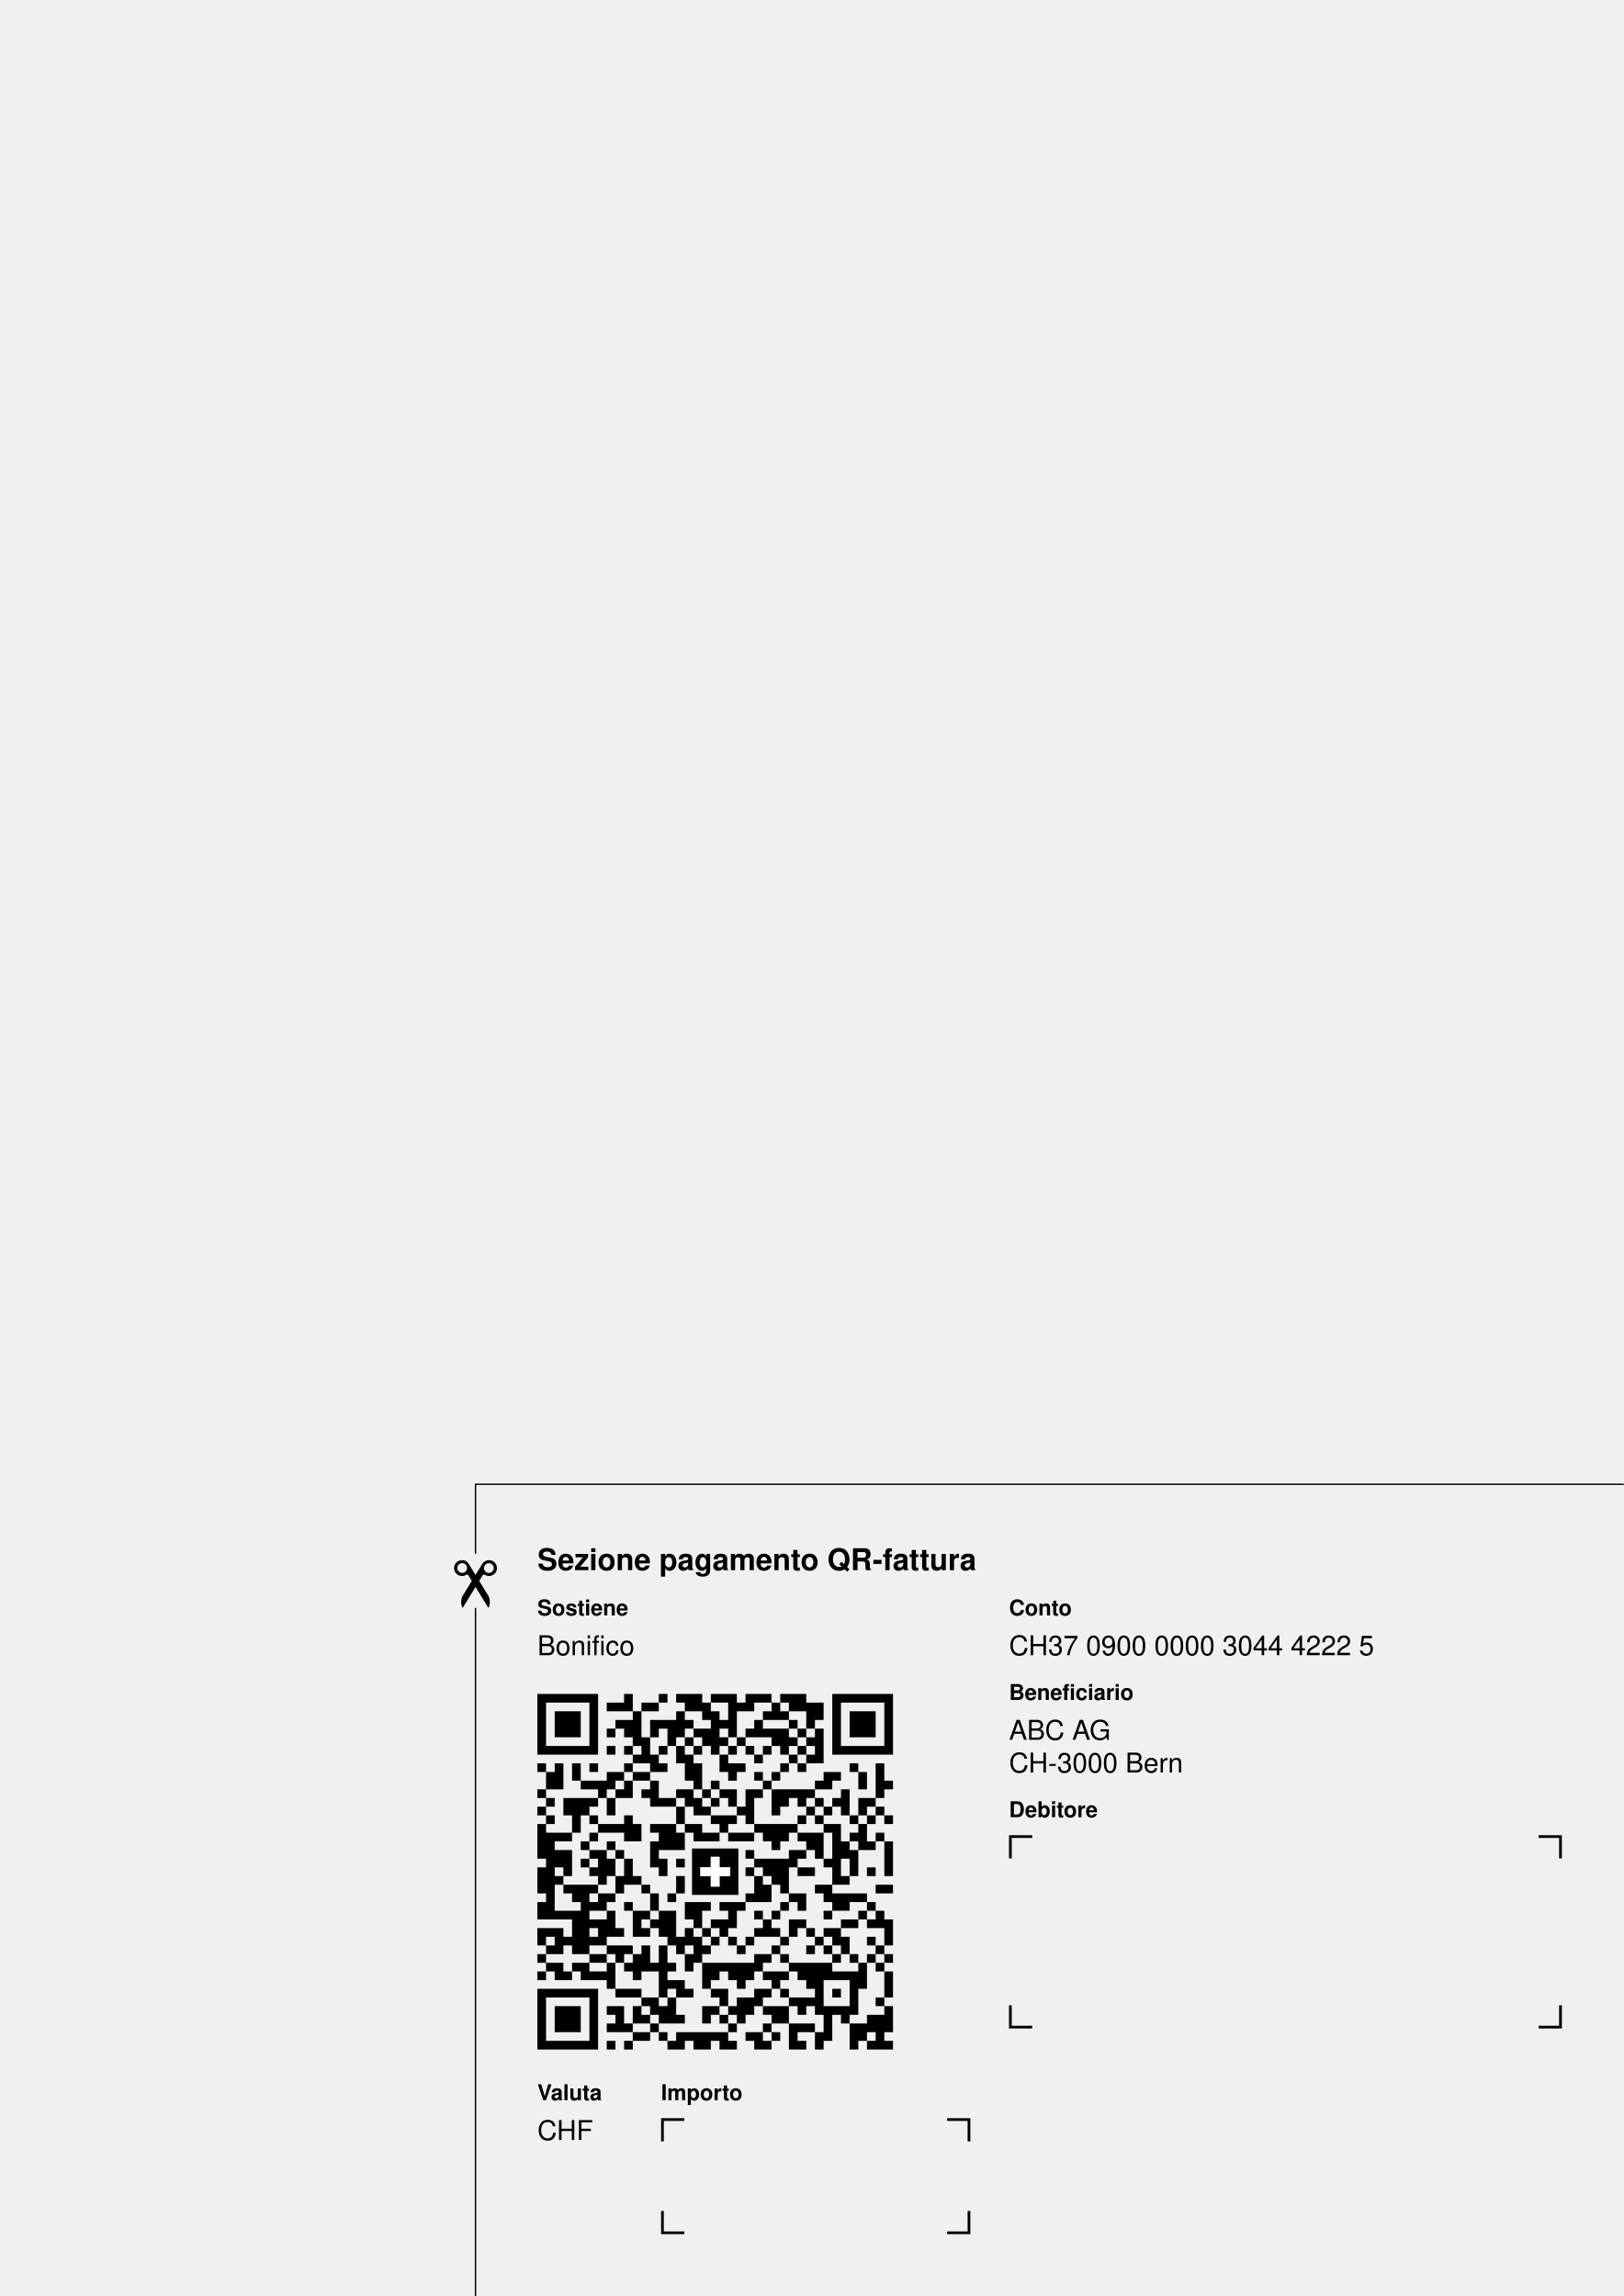
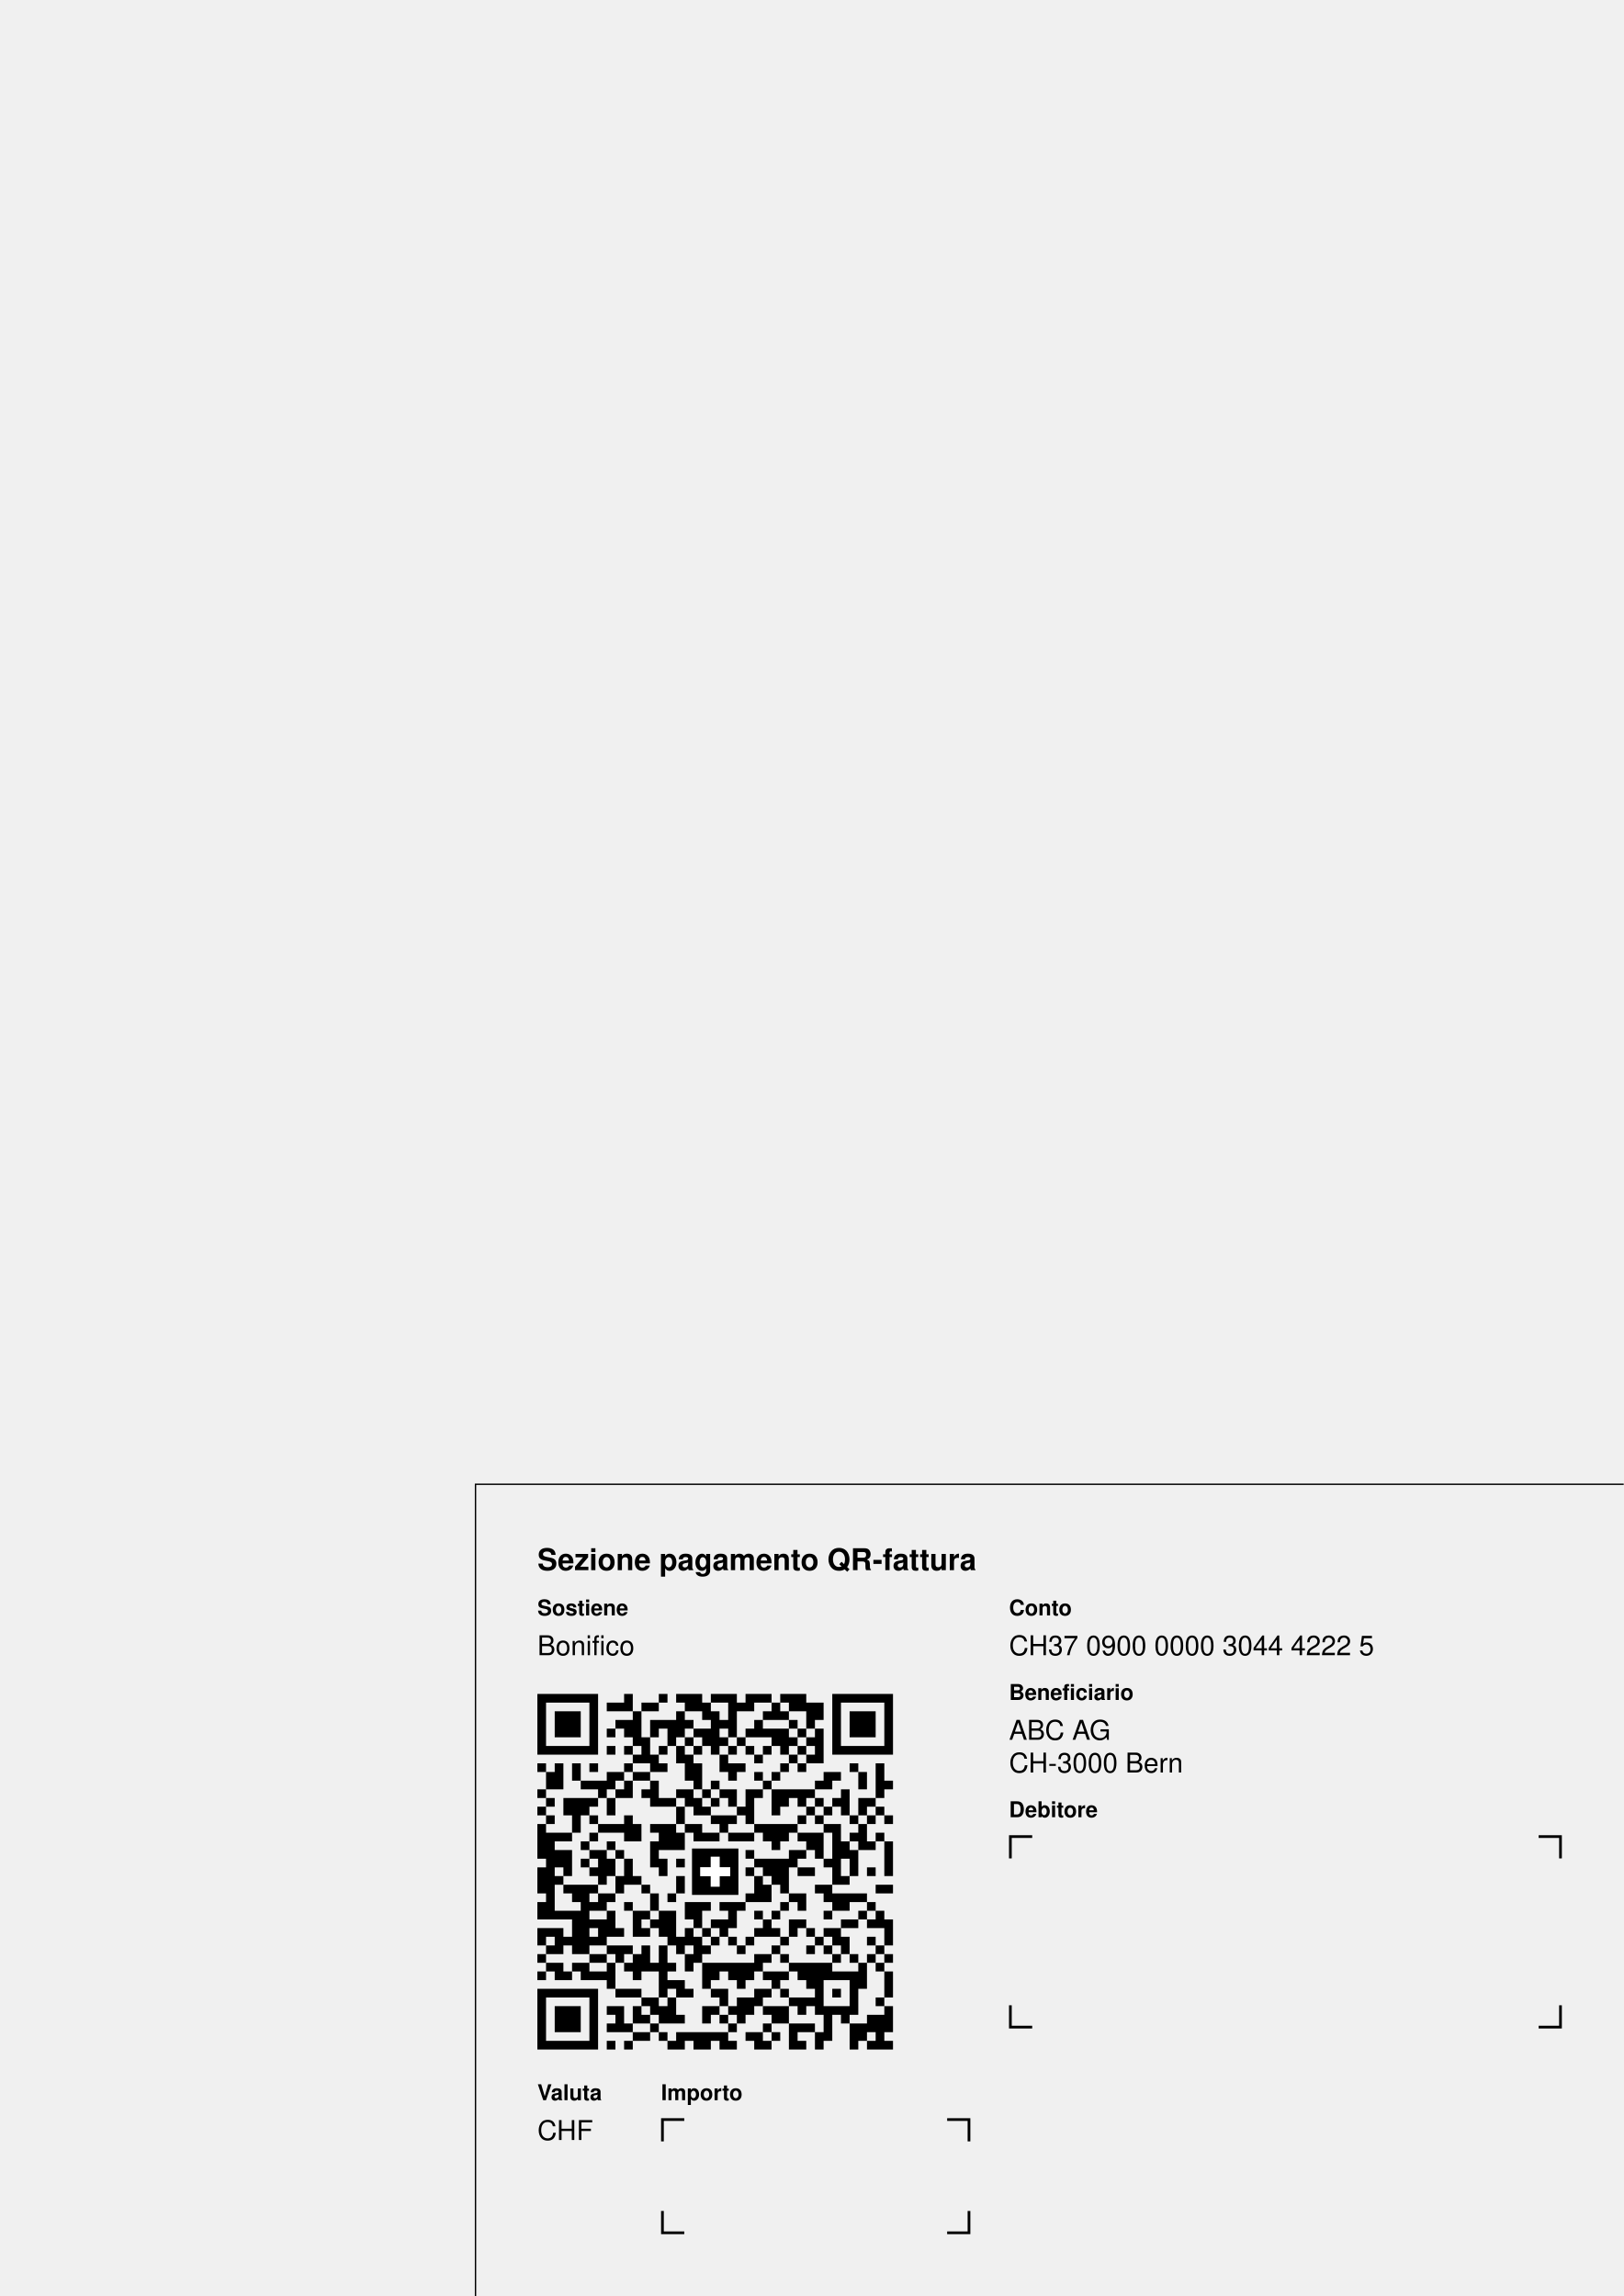
<svg xmlns="http://www.w3.org/2000/svg" width="210mm" height="297mm" version="1.1" viewBox="0 0 595.276 841.89">
  <g font-family="Helvetica,Arial" transform="translate(0 841.89)">
    <g transform="translate(174.331 -0)">
-       <path d="M0,-0l0,-252.283m0,-19.843l0,-25.512l420.945,0" stroke="#000000" stroke-width="0.5" fill="none" />
-     </g>
-     <g transform="translate(168.038 -252.283) scale(0.013)">
-       <path d="M131.754,-359.388c-33.041,54.539,-52.384,110.154,-52.384,192.144c0,62.702,15.27,120.654,41.122,167.596l567.598,-926.232c10.25,-16.724,34.279,-23.091,63.969,-5.805c33.06,19.242,71.495,30.268,112.507,30.268 c123.676,0,223.937,-100.261,223.937,-223.937c0,-123.676,-100.261,-223.937,-223.937,-223.937c-76.348,0,-143.773,38.208,-184.195,96.548l-548.617,893.353zm728.561,-904.861c75.929,0,137.48,61.551,137.48,137.48 c0,75.929,-61.551,137.48,-137.48,137.48c-75.929,0,-137.48,-61.551,-137.48,-137.48c0,-75.929,61.551,-137.48,137.48,-137.48z" fill="#000000" />
-     </g>
-     <g transform="translate(180.624 -252.283) scale(-0.013 0.013)">
-       <path d="M131.754,-359.388c-33.041,54.539,-52.384,110.154,-52.384,192.144c0,62.702,15.27,120.654,41.122,167.596l567.598,-926.232c10.25,-16.724,34.279,-23.091,63.969,-5.805c33.06,19.242,71.495,30.268,112.507,30.268 c123.676,0,223.937,-100.261,223.937,-223.937c0,-123.676,-100.261,-223.937,-223.937,-223.937c-76.348,0,-143.773,38.208,-184.195,96.548l-548.617,893.353zm728.561,-904.861c75.929,0,137.48,61.551,137.48,137.48 c0,75.929,-61.551,137.48,-137.48,137.48c-75.929,0,-137.48,-61.551,-137.48,-137.48c0,-75.929,61.551,-137.48,137.48,-137.48z" fill="#000000" />
+       <path d="M0,-0l0,-297.638l420.945,0" stroke="#000000" stroke-width="0.5" fill="none" />
    </g>
    <g transform="translate(197.008 -0)">
      <text x="0" y="-266.161" font-size="11" font-weight="bold">Sezione pagamento QR-fattura</text>
      <text x="0" y="-249.561" font-size="8" font-weight="bold">Sostiene</text>
      <text x="0" y="-234.961" font-size="10">Bonifico</text>
      <text x="0" y="-71.797" font-size="8" font-weight="bold">Valuta</text>
      <text x="0" y="-57.197" font-size="10">CHF</text>
    </g>
    <g transform="translate(242.362 -0)">
      <text x="0" y="-71.797" font-size="8" font-weight="bold">Importo</text>
      <path d="M0.5,-31.181l0,8.004l8.004,0m96.378,0l8.004,0l0,-8.004m0,-25.512l0,-8.004l-8.004,0m-96.378,0l-8.004,0l0,8.004" stroke="#000000" fill="none" />
    </g>
    <g transform="translate(197.008 -90.382) scale(3.18)">
      <path d="M0,-41h7v1h-7zm10,0h1v2h-1zm4,0h1v1h-1zm2,0h3v1h-3zm4,0h3v1h-3zm4,0h3v1h-3z m4,0h3v1h-3zm6,0h7v1h-7zm-34,1h1v6h-1zm6,0h1v6h-1zm2,0h2v1h-2zm4,0h2v1h-2z m5,0h3v1h-3zm5,0h1v4h-1zm1,0h2v1h-2zm4,0h1v2h-1zm2,0h4v1h-4zm5,0h1v6h-1z m6,0h1v6h-1zm-38,1h3v3h-3zm9,0h1v4h-1zm5,0h1v3h-1zm3,0h2v1h-2zm7,0h1v1h-1z m2,0h1v1h-1zm3,0h2v1h-2zm5,0h3v3h-3zm-27,1h2v1h-2zm4,0h3v1h-3zm4,0h1v1h-1z m3,0h1v4h-1zm1,0h1v1h-1zm4,0h1v2h-1zm4,0h1v1h-1zm2,0h1v1h-1zm-23,1h1v1h-1z m2,0h1v1h-1zm3,0h1v1h-1zm2,0h1v2h-1zm3,0h2v1h-2zm6,0h1v1h-1zm2,0h3v1h-3z m4,0h1v1h-1zm2,0h1v4h-1zm-20,1h1v3h-1zm5,0h1v1h-1zm2,0h1v1h-1zm2,0h1v1h-1z m2,0h1v1h-1zm4,0h3v1h-3zm4,0h1v1h-1zm-30,1h5v1h-5zm7,0h1v1h-1zm2,0h1v1h-1z m4,0h1v1h-1zm2,0h1v2h-1zm2,0h1v1h-1zm4,0h1v1h-1zm2,0h1v1h-1zm2,0h1v1h-1z m2,0h1v1h-1zm2,0h1v1h-1zm5,0h5v1h-5zm-24,1h1v1h-1zm2,0h1v2h-1zm4,0h1v3h-1z m4,0h1v2h-1zm4,0h1v1h-1zm4,0h1v1h-1zm2,0h1v1h-1zm-31,1h1v1h-1zm2,0h1v3h-1z m2,0h1v2h-1zm2,0h1v1h-1zm4,0h1v1h-1zm4,0h1v1h-1zm4,0h1v3h-1zm4,0h2v1h-2z m6,0h1v1h-1zm2,0h1v1h-1zm6,0h1v1h-1zm3,0h1v4h-1zm-38,1h1v2h-1zm7,0h2v1h-2z m3,0h2v1h-2zm11,0h1v1h-1zm3,0h1v1h-1zm2,0h1v1h-1zm6,0h2v1h-2zm4,0h1v2h-1z m-32,1h4v1h-4zm5,0h1v2h-1zm3,0h1v3h-1zm7,0h1v1h-1zm6,0h1v1h-1zm6,0h2v1h-2z m8,0h1v1h-1zm-40,1h1v1h-1zm7,0h1v1h-1zm2,0h1v1h-1zm3,0h1v1h-1zm4,0h2v1h-2z m3,0h1v1h-1zm2,0h2v1h-2zm3,0h1v4h-1zm1,0h1v1h-1zm2,0h5v1h-5zm8,0h1v3h-1z m-34,1h1v1h-1zm2,0h3v2h-3zm3,0h1v1h-1zm2,0h1v2h-1zm6,0h2v1h-2zm3,0h2v1h-2z m3,0h1v1h-1zm2,0h1v1h-1zm5,0h2v1h-2zm3,0h1v1h-1zm2,0h1v1h-1zm2,0h1v1h-1z m3,0h2v1h-2zm-37,1h1v1h-1zm16,0h1v2h-1zm2,0h2v1h-2zm5,0h1v1h-1zm4,0h1v1h-1z m4,0h1v1h-1zm2,0h1v1h-1zm4,0h1v1h-1zm2,0h1v1h-1zm-38,1h1v1h-1zm3,0h1v2h-1z m2,0h1v1h-1zm4,0h1v3h-1zm10,0h3v1h-3zm10,0h1v1h-1zm2,0h1v1h-1zm4,0h1v1h-1z m2,0h1v1h-1zm2,0h1v1h-1zm-40,1h1v4h-1zm7,0h3v1h-3zm4,0h1v2h-1zm2,0h3v1h-3z m4,0h2v1h-2zm4,0h1v1h-1zm4,0h5v1h-5zm8,0h2v1h-2zm4,-0h1v3h-1zm-36,1h1v10h-1z m1,0h2v1h-2zm4,0h1v1h-1zm8,-0h3v2h-3zm4,0h3v1h-3zm4,0h3v1h-3zm4,0h3v1h-3z m4,0h3v1h-3zm4,0h1v6h-1zm2,0h1v1h-1zm3,0h1v1h-1zm-34,1h1v1h-1zm3,0h1v1h-1z m5,0h1v3h-1zm14,-0h1v1h-1zm4,0h2v1h-2zm4,0h1v2h-1zm3,-0h1v1h-1zm2,0h1v4h-1z m-38,1h2v2h-2zm4,0h2v1h-2zm3,0h1v1h-1zm15,0h1v1h-1zm5,0h2v1h-2zm3,0h1v1h-1z m4,-0h1v3h-1zm-31,1h1v1h-1zm2,-0h2v2h-2zm3,0h1v3h-1zm4,0h1v2h-1zm2,0h1v1h-1z m9,0h5v1h-5zm8,0h1v1h-1zm-33,1h1v3h-1zm3,0h1v1h-1zm3,0h1v1h-1zm18,0h1v1h-1z m2,0h3v1h-3zm4,0h2v1h-2zm8,0h1v1h-1zm-36,1h1v1h-1zm5,0h1v1h-1zm2,0h1v2h-1z m2,0h1v1h-1zm5,0h1v2h-1zm9,0h1v3h-1zm2,0h2v1h-2zm8,0h1v1h-1zm-32,1h4v1h-4z m9,0h1v1h-1zm14,0h1v2h-1zm2,0h1v1h-1zm4,0h2v1h-2zm7,0h2v1h-2zm-35,1h2v1h-2z m3,0h2v1h-2zm6,0h1v2h-1zm2,0h1v1h-1zm9,0h1v1h-1zm5,0h2v1h-2zm4,0h5v1h-5z m-33,1h1v2h-1zm5,0h1v6h-1zm1,0h2v1h-2zm4,0h1v1h-1zm7,0h2v2h-2zm2,0h1v1h-1z m2,0h3v1h-3zm7,0h1v1h-1zm2,0h1v1h-1zm4,0h2v1h-2zm4,0h1v1h-1zm-36,1h3v1h-3z m6,0h1v3h-1zm3,0h1v3h-1zm1,0h1v1h-1zm2,0h2v3h-2zm8,0h1v2h-1zm3,0h1v1h-1z m2,0h1v1h-1zm6,0h1v1h-1zm4,0h1v1h-1zm2,0h1v2h-1zm-35,1h1v4h-1zm2,0h2v1h-2z m7,0h1v1h-1zm5,0h1v1h-1zm2,0h2v1h-2zm6,0h1v2h-1zm3,0h2v1h-2zm6,0h2v1h-2z m3,0h1v1h-1zm2,0h1v3h-1zm-40,1h3v1h-3zm7,0h1v2h-1zm2,0h1v1h-1zm3,0h1v1h-1z m5,0h1v2h-1zm2,0h1v1h-1zm2,0h1v1h-1zm4,0h1v1h-1zm2,0h1v1h-1zm2,0h1v1h-1z m2,0h1v1h-1zm2,0h2v1h-2zm-33,1h1v1h-1zm2,0h2v1h-2zm4,0h1v1h-1zm9,0h2v1h-2z m3,0h1v3h-1zm2,0h1v1h-1zm2,0h1v1h-1zm2,0h1v1h-1zm4,0h1v1h-1zm4,0h1v1h-1z m2,0h2v1h-2zm4,0h1v1h-1zm-37,1h2v1h-2zm7,0h3v1h-3zm4,0h1v3h-1zm2,0h1v6h-1z m2,0h1v1h-1zm3,0h1v1h-1zm4,0h1v1h-1zm4,0h1v1h-1zm4,0h1v1h-1zm2,0h1v1h-1z m2,0h1v1h-1zm4,0h1v1h-1zm-39,1h1v1h-1zm6,0h2v1h-2zm3,0h1v1h-1zm2,0h1v3h-1z m6,-0h1v2h-1zm8,0h2v1h-2zm3,0h1v1h-1zm6,0h1v1h-1zm2,0h1v1h-1zm2,0h1v1h-1z m2,0h1v1h-1zm-39,1h2v1h-2zm3,0h2v1h-2zm4,0h1v3h-1zm2,-0h1v1h-1zm3,0h1v1h-1z m2,0h1v1h-1zm4,0h7v1h-7zm10,0h5v1h-5zm8,0h1v3h-1zm2,-0h1v1h-1zm-39,1h1v1h-1z m2,0h2v1h-2zm3,0h3v1h-3zm14,0h2v1h-2zm3,0h3v1h-3zm4,0h3v1h-3zm4,0h7v1h-7z m10,0h1v3h-1zm-25,1h2v1h-2zm4,0h1v1h-1zm4,0h1v1h-1zm4,0h1v1h-1zm4,0h2v1h-2z m5,0h1v4h-1zm-36,1h7v1h-7zm9,0h3v1h-3zm7,0h2v1h-2zm4,0h2v1h-2zm5,0h2v1h-2z m3,0h1v1h-1zm4,0h1v3h-1zm2,0h1v1h-1zm-34,1h1v6h-1zm6,0h1v6h-1zm6,-0h2v1h-2z m3,0h1v3h-1zm6,-0h1v1h-1zm2,0h2v2h-2zm2,-0h1v1h-1zm4,0h3v1h-3zm10,0h1v1h-1z m-37,1h3v3h-3zm6,-0h2v1h-2zm3,0h1v2h-1zm2,-0h2v1h-2zm6,0h2v1h-2zm3,0h1v1h-1z m4,0h3v1h-3zm4,0h1v1h-1zm3,0h1v4h-1zm1,0h2v1h-2zm6,0h1v3h-1zm-31,1h1v2h-1z m3,0h1v1h-1zm2,0h1v1h-1zm2,0h1v1h-1zm3,0h1v1h-1zm2,0h1v1h-1zm2,0h1v1h-1z m4,0h2v1h-2zm8,0h1v1h-1zm3,0h2v2h-2zm-30,1h1v1h-1zm2,0h1v1h-1zm3,0h1v1h-1z m9,0h1v1h-1zm4,0h1v1h-1zm3,0h3v1h-3zm7,0h2v2h-2zm-25,1h2v1h-2zm3,0h1v1h-1z m2,0h6v1h-6zm8,0h2v1h-2zm3,0h1v1h-1zm2,0h1v2h-1zm3,0h1v2h-1zm7,0h1v2h-1z m-38,1h5v1h-5zm7,0h1v1h-1zm2,0h1v1h-1zm5,0h2v1h-2zm3,0h2v1h-2zm3,0h2v1h-2z m4,0h2v1h-2zm5,0h1v1h-1zm6,0h1v1h-1zm2,0h1v1h-1zm2,0h1v1h-1z" fill="#000000" />
    </g>
    <g transform="translate(197.008 -90.382)">
      <path d="M56.693,-73.701h17.008v17.008h-17.008z" fill="#000000" />
      <path d="M63.543,-70.709h3.307v11.024h-3.307zm-3.858,3.858h11.024v3.307h-11.024z" fill="#ffffff" />
    </g>
    <g transform="translate(369.921 -0)">
      <text x="0" y="-249.561" font-size="8" font-weight="bold">Conto</text>
      <text x="0" y="-234.961" font-size="10">CH37 0900 0000 3044 4222 5</text>
      <text x="0" y="-218.561" font-size="8" font-weight="bold">Beneficiario</text>
      <text x="0" y="-203.961" font-size="10">ABC AG</text>
      <text x="0" y="-191.961" font-size="10">CH-3000 Bern</text>
      <text x="0" y="-175.561" font-size="8" font-weight="bold">Debitore</text>
      <path d="M0.5,-106.598l0,8.004l8.004,0m185.669,0l8.004,0l0,-8.004m0,-53.858l0,-8.004l-8.004,0m-185.669,0l-8.004,0l0,8.004" stroke="#000000" fill="none" />
    </g>
  </g>
</svg>
